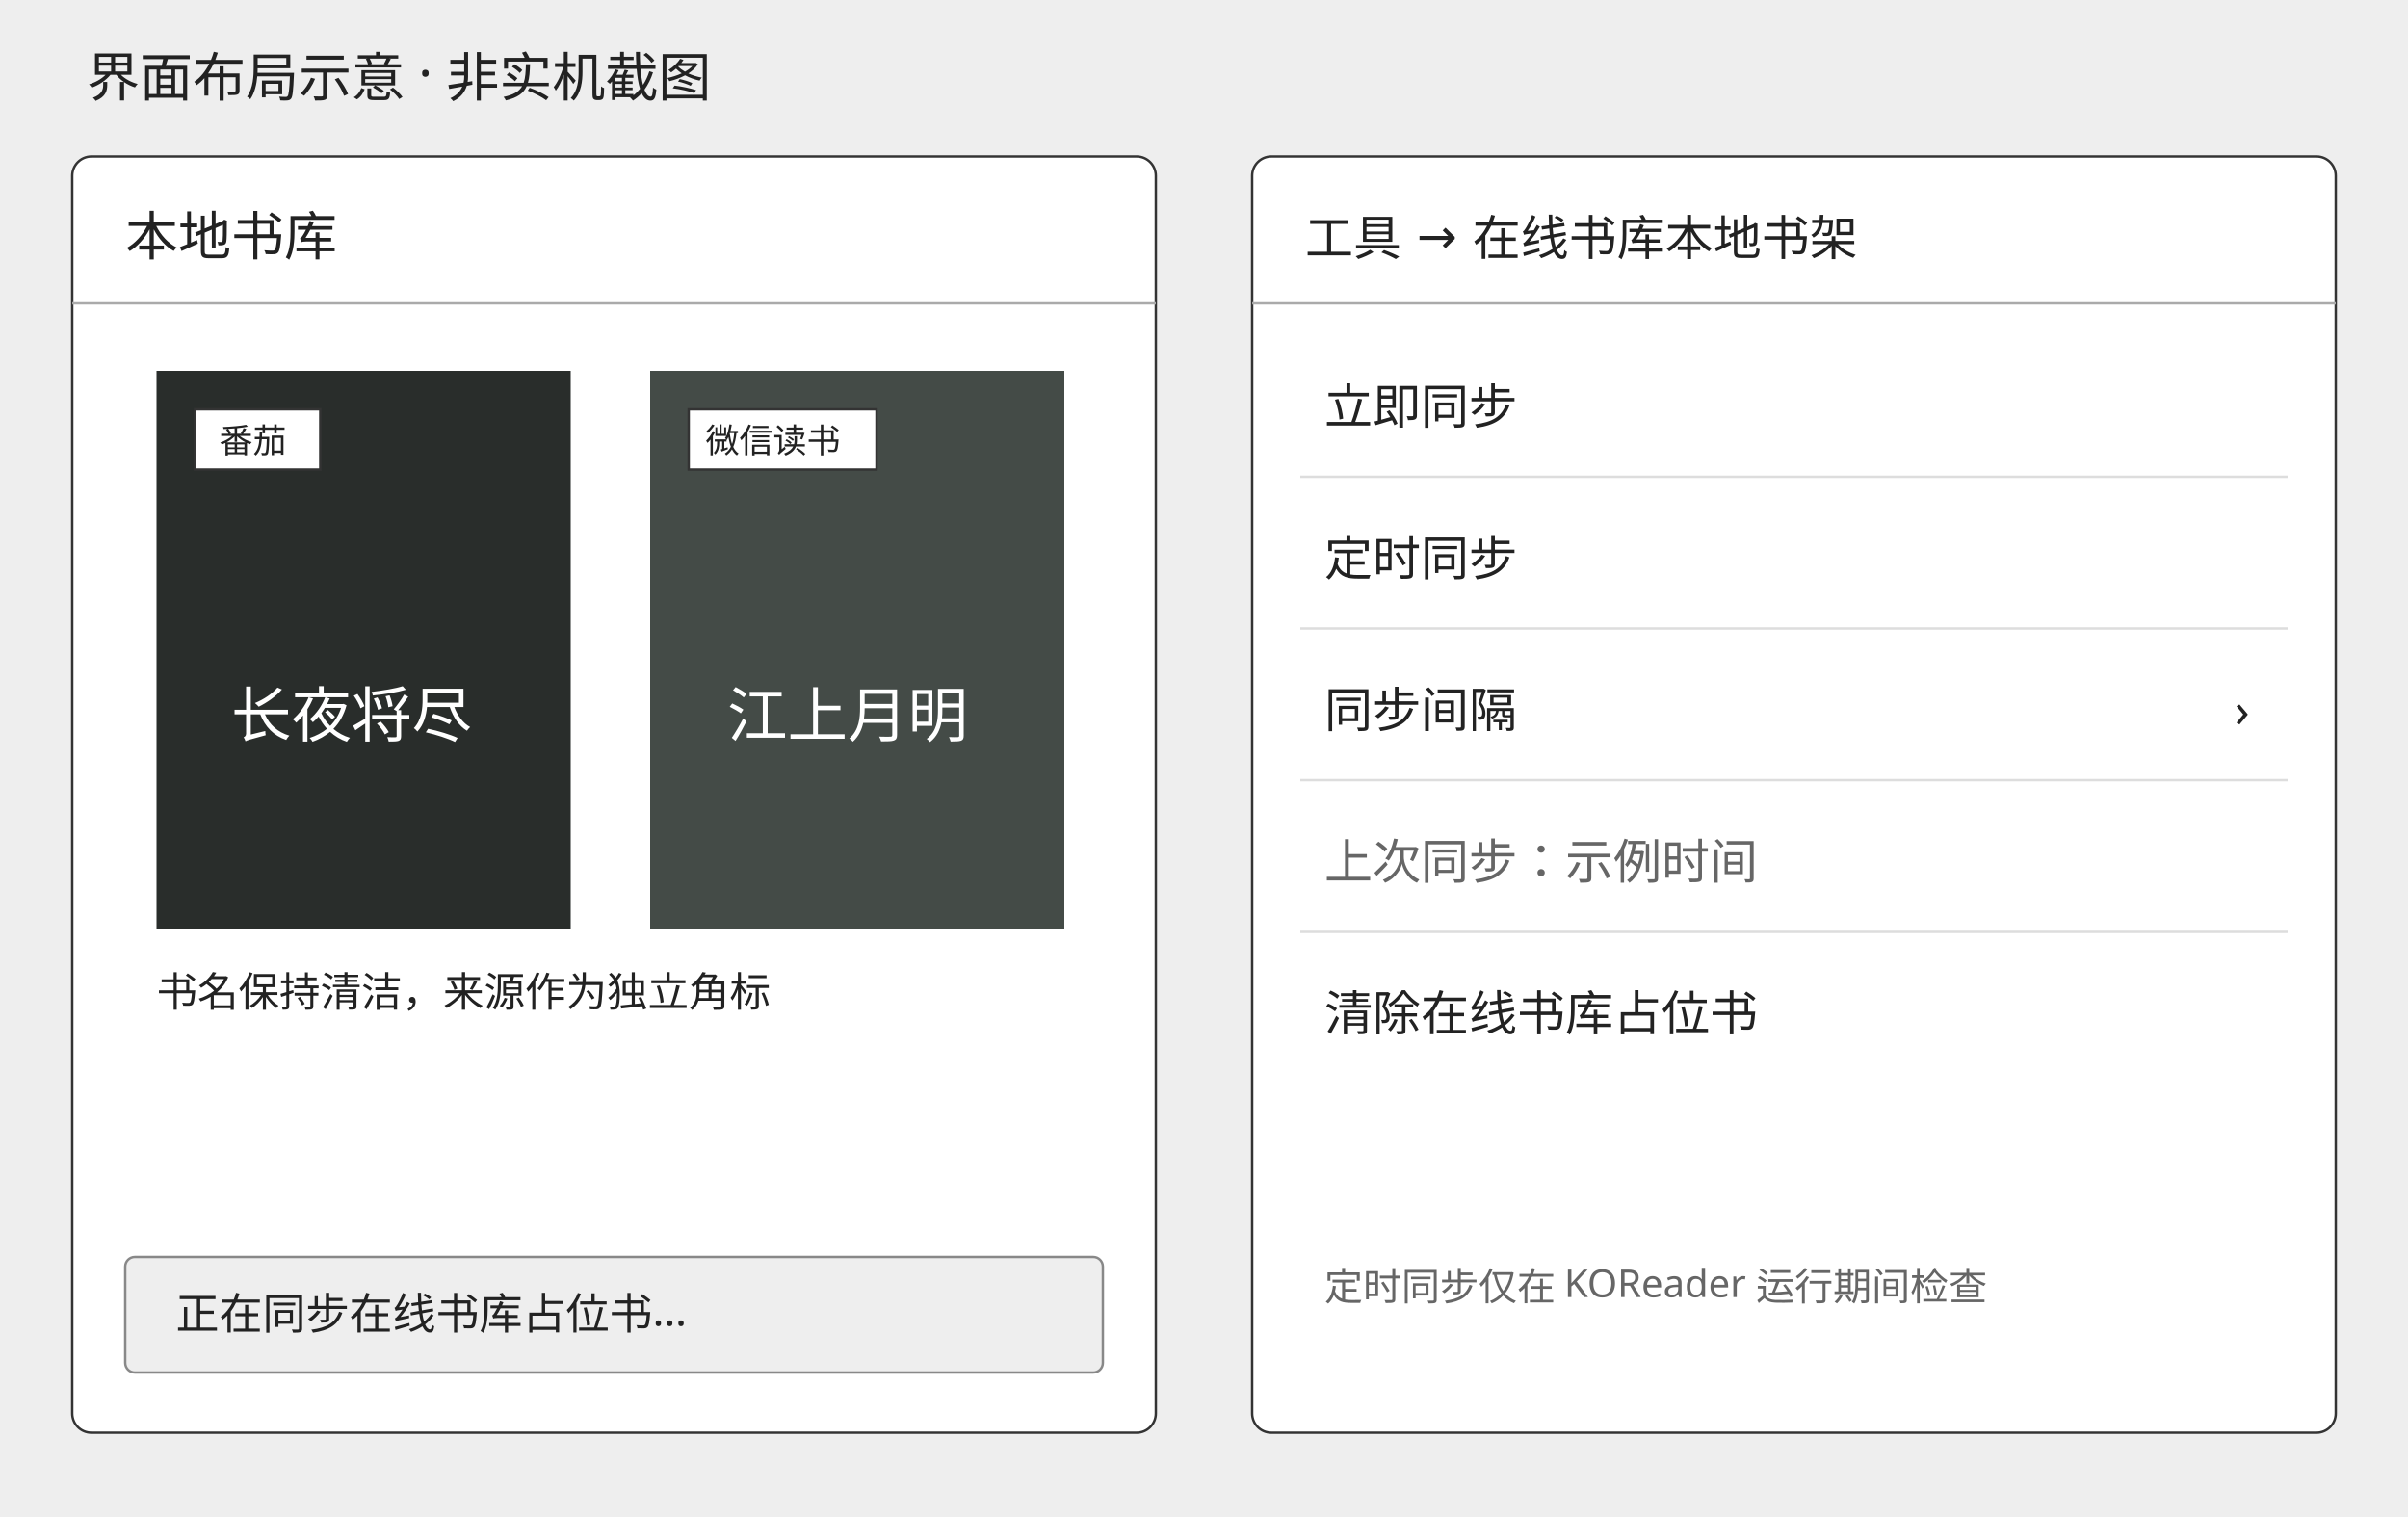
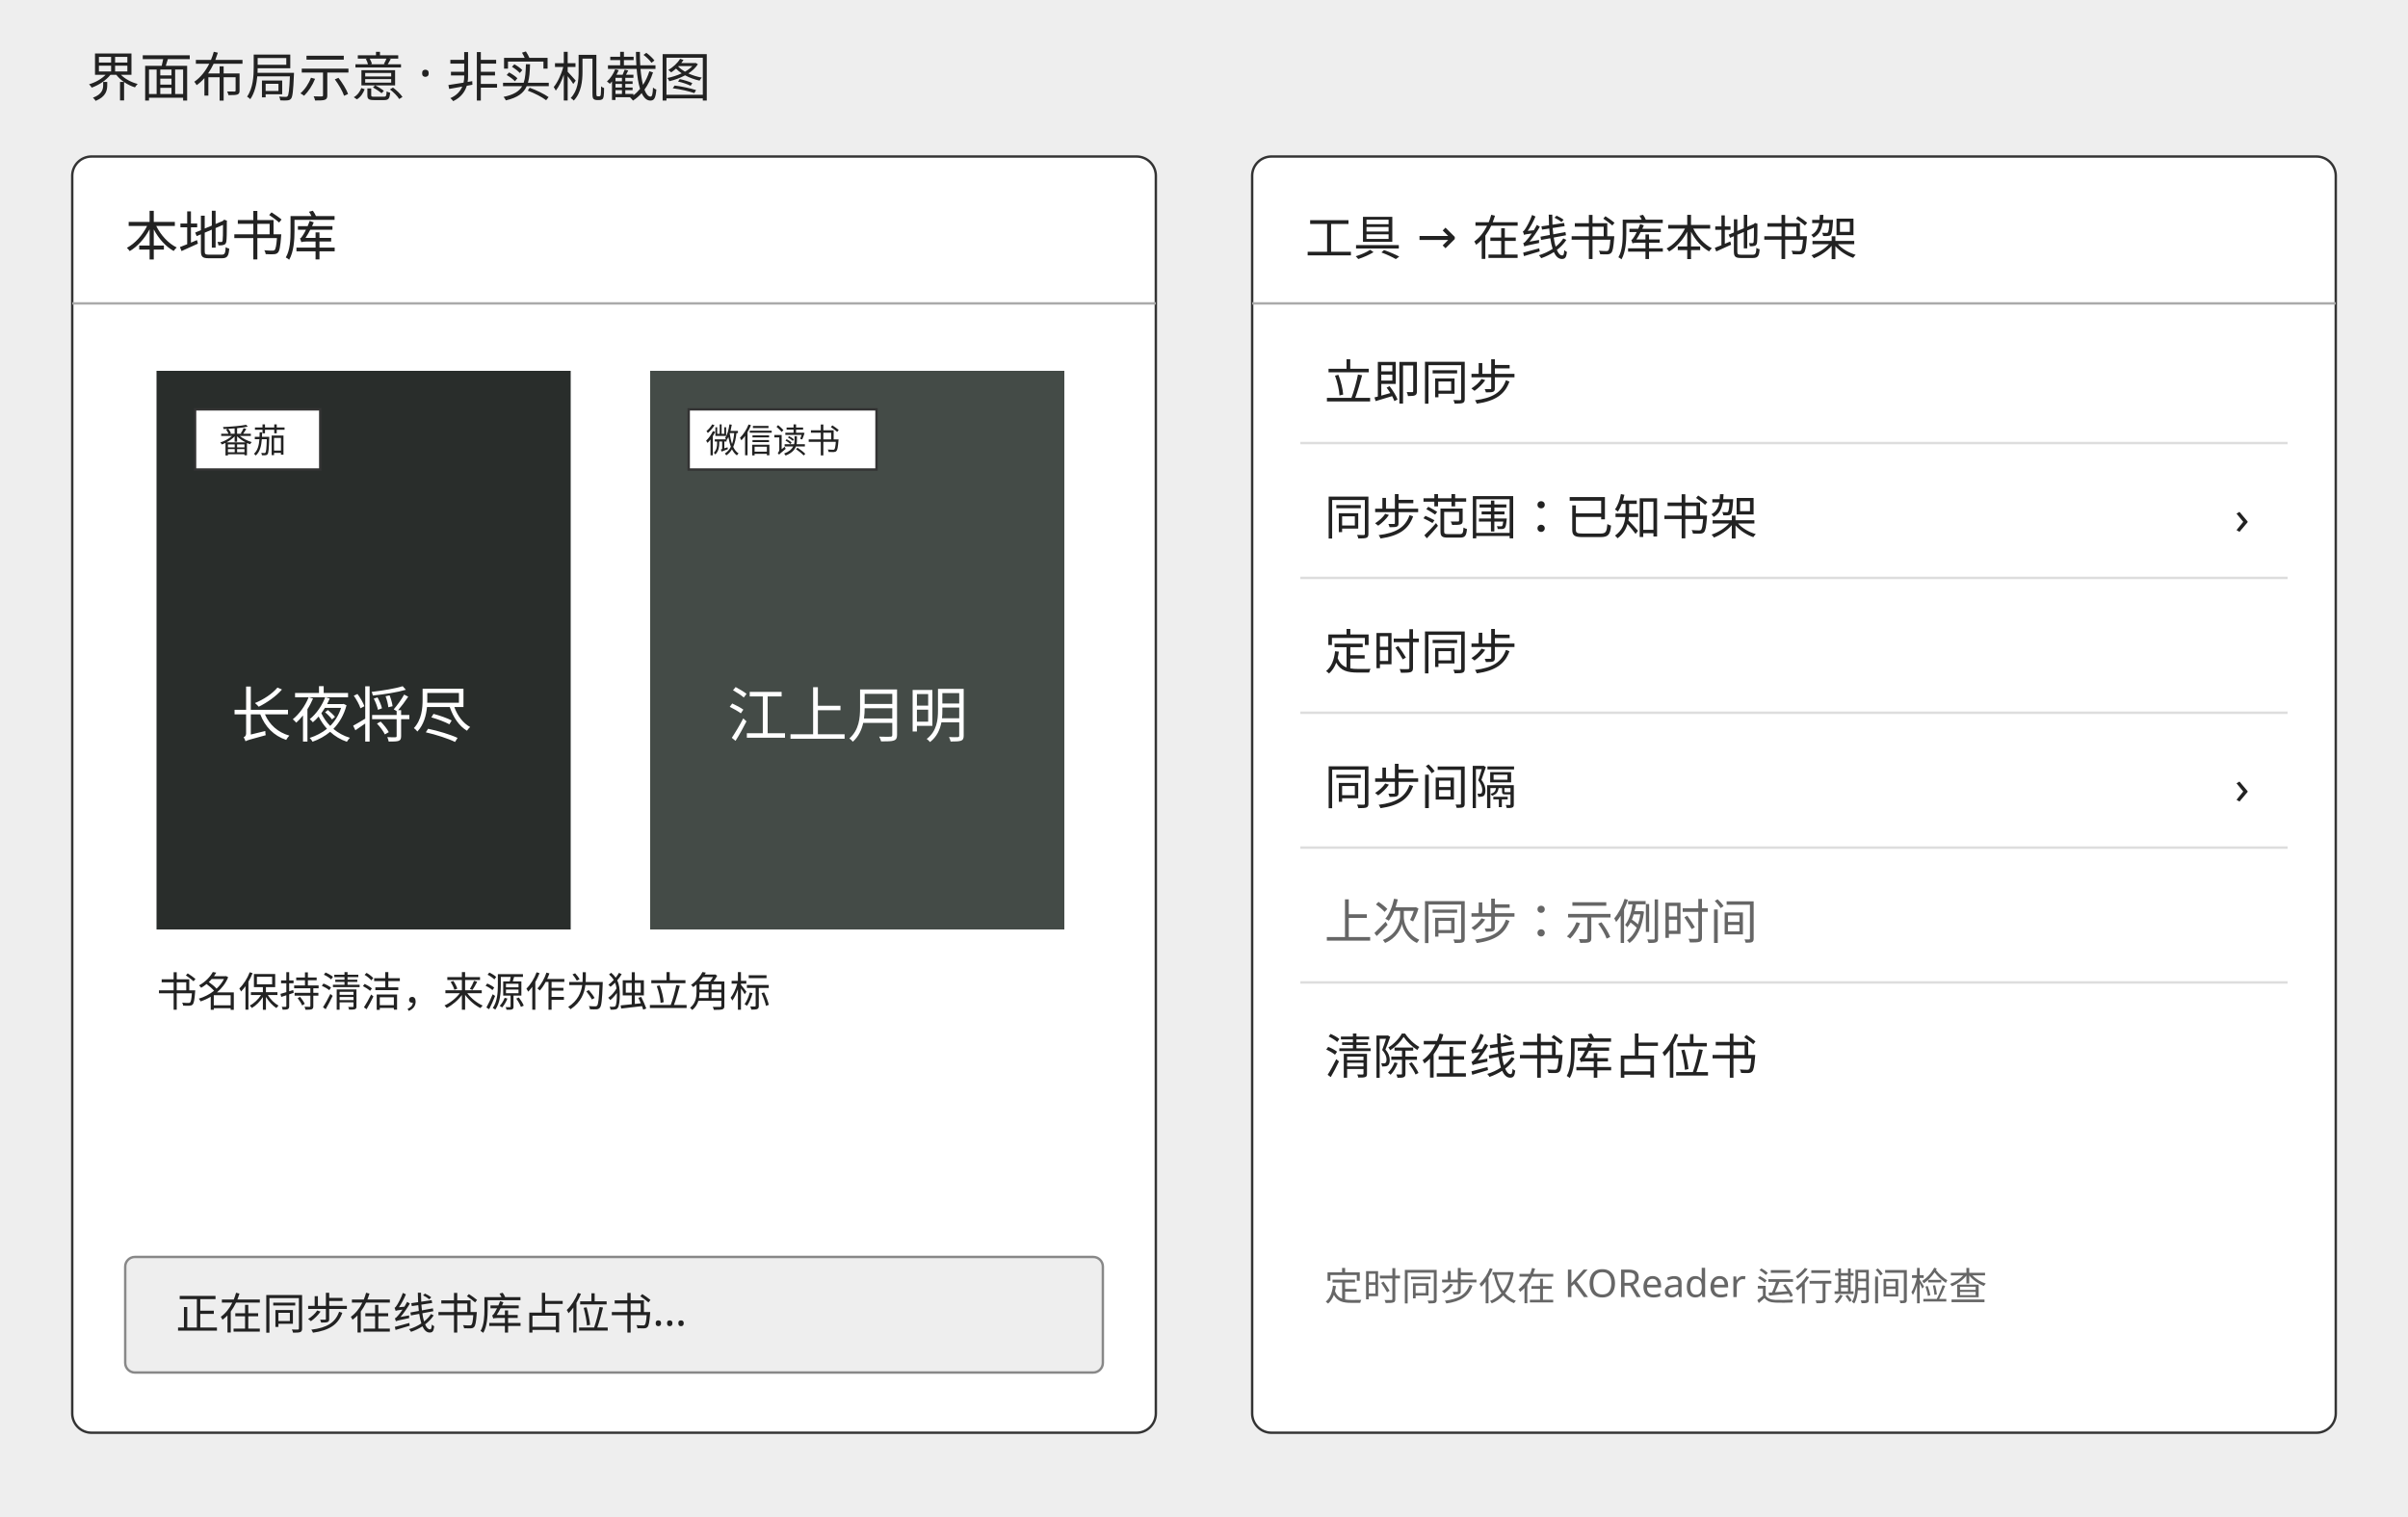
<svg xmlns="http://www.w3.org/2000/svg" width="1000" height="630" viewBox="0 0 1000 630">
  <rect width="1000" height="630" fill="#eee" />
  <g font-family="sans-serif" fill="#222">
    <text x="36" y="40" font-size="22">界面布局示意 · 非实机截图</text>
    <rect x="30" y="65" width="450" height="530" rx="8" fill="white" stroke="#333" />
    <text x="52" y="106" font-size="22">本地书库</text>
    <path d="M30 126H480" stroke="#aaa" />
    <rect x="65" y="154" width="172" height="232" fill="#292d2b" />
    <rect x="81" y="170" width="52" height="25" fill="white" stroke="#333" />
    <text x="91" y="188" font-size="14">番茄</text>
    <text x="96" y="306" fill="white" font-size="25">长夜将尽</text>
    <rect x="270" y="154" width="172" height="232" fill="#444b47" />
    <rect x="286" y="170" width="78" height="25" fill="white" stroke="#333" />
    <text x="293" y="188" font-size="14">微信读书</text>
    <text x="302" y="306" fill="white" font-size="25">江上月明</text>
    <text x="65" y="418" font-size="17">书名保持清洁，来源作为独立角标</text>
    <rect x="52" y="522" width="406" height="48" rx="4" fill="#eee" stroke="#888" />
    <text x="73" y="552" font-size="18">正在同步在线书库占位书…</text>
    <rect x="520" y="65" width="450" height="530" rx="8" fill="white" stroke="#333" />
    <text x="542" y="106" font-size="20">工具 → 在线书库本地书架</text>
    <path d="M520 126H970" stroke="#aaa" />
    <g font-size="20">
-       <text x="550" y="176">立即同步</text>
-       <text x="550" y="239">定时同步</text>
-       <text x="550" y="302">同步间隔</text>
-       <text x="928" y="302">›</text>
-       <text x="550" y="365" fill="#666">上次同步：示例时间</text>
-       <text x="550" y="428">清除在线书库占位书</text>
+       <text x="550" y="166">立即同步</text>
+       <text x="550" y="222">同步范围：已知书架</text>
+       <text x="928" y="222">›</text>
+       <text x="550" y="278">定时同步</text>
+       <text x="550" y="334">同步间隔</text>
+       <text x="928" y="334">›</text>
+       <text x="550" y="390" fill="#666">上次同步：示例时间</text>
+       <text x="550" y="446">清除在线书库占位书</text>
    </g>
    <g stroke="#ddd">
-       <path d="M540 198H950" />
-       <path d="M540 261H950" />
-       <path d="M540 324H950" />
-       <path d="M540 387H950" />
+       <path d="M540 184H950" />
+       <path d="M540 240H950" />
+       <path d="M540 296H950" />
+       <path d="M540 352H950" />
+       <path d="M540 408H950" />
    </g>
    <text x="550" y="540" font-size="16" fill="#666">定时同步仅在 KOReader 运行期间检查</text>
  </g>
</svg>
